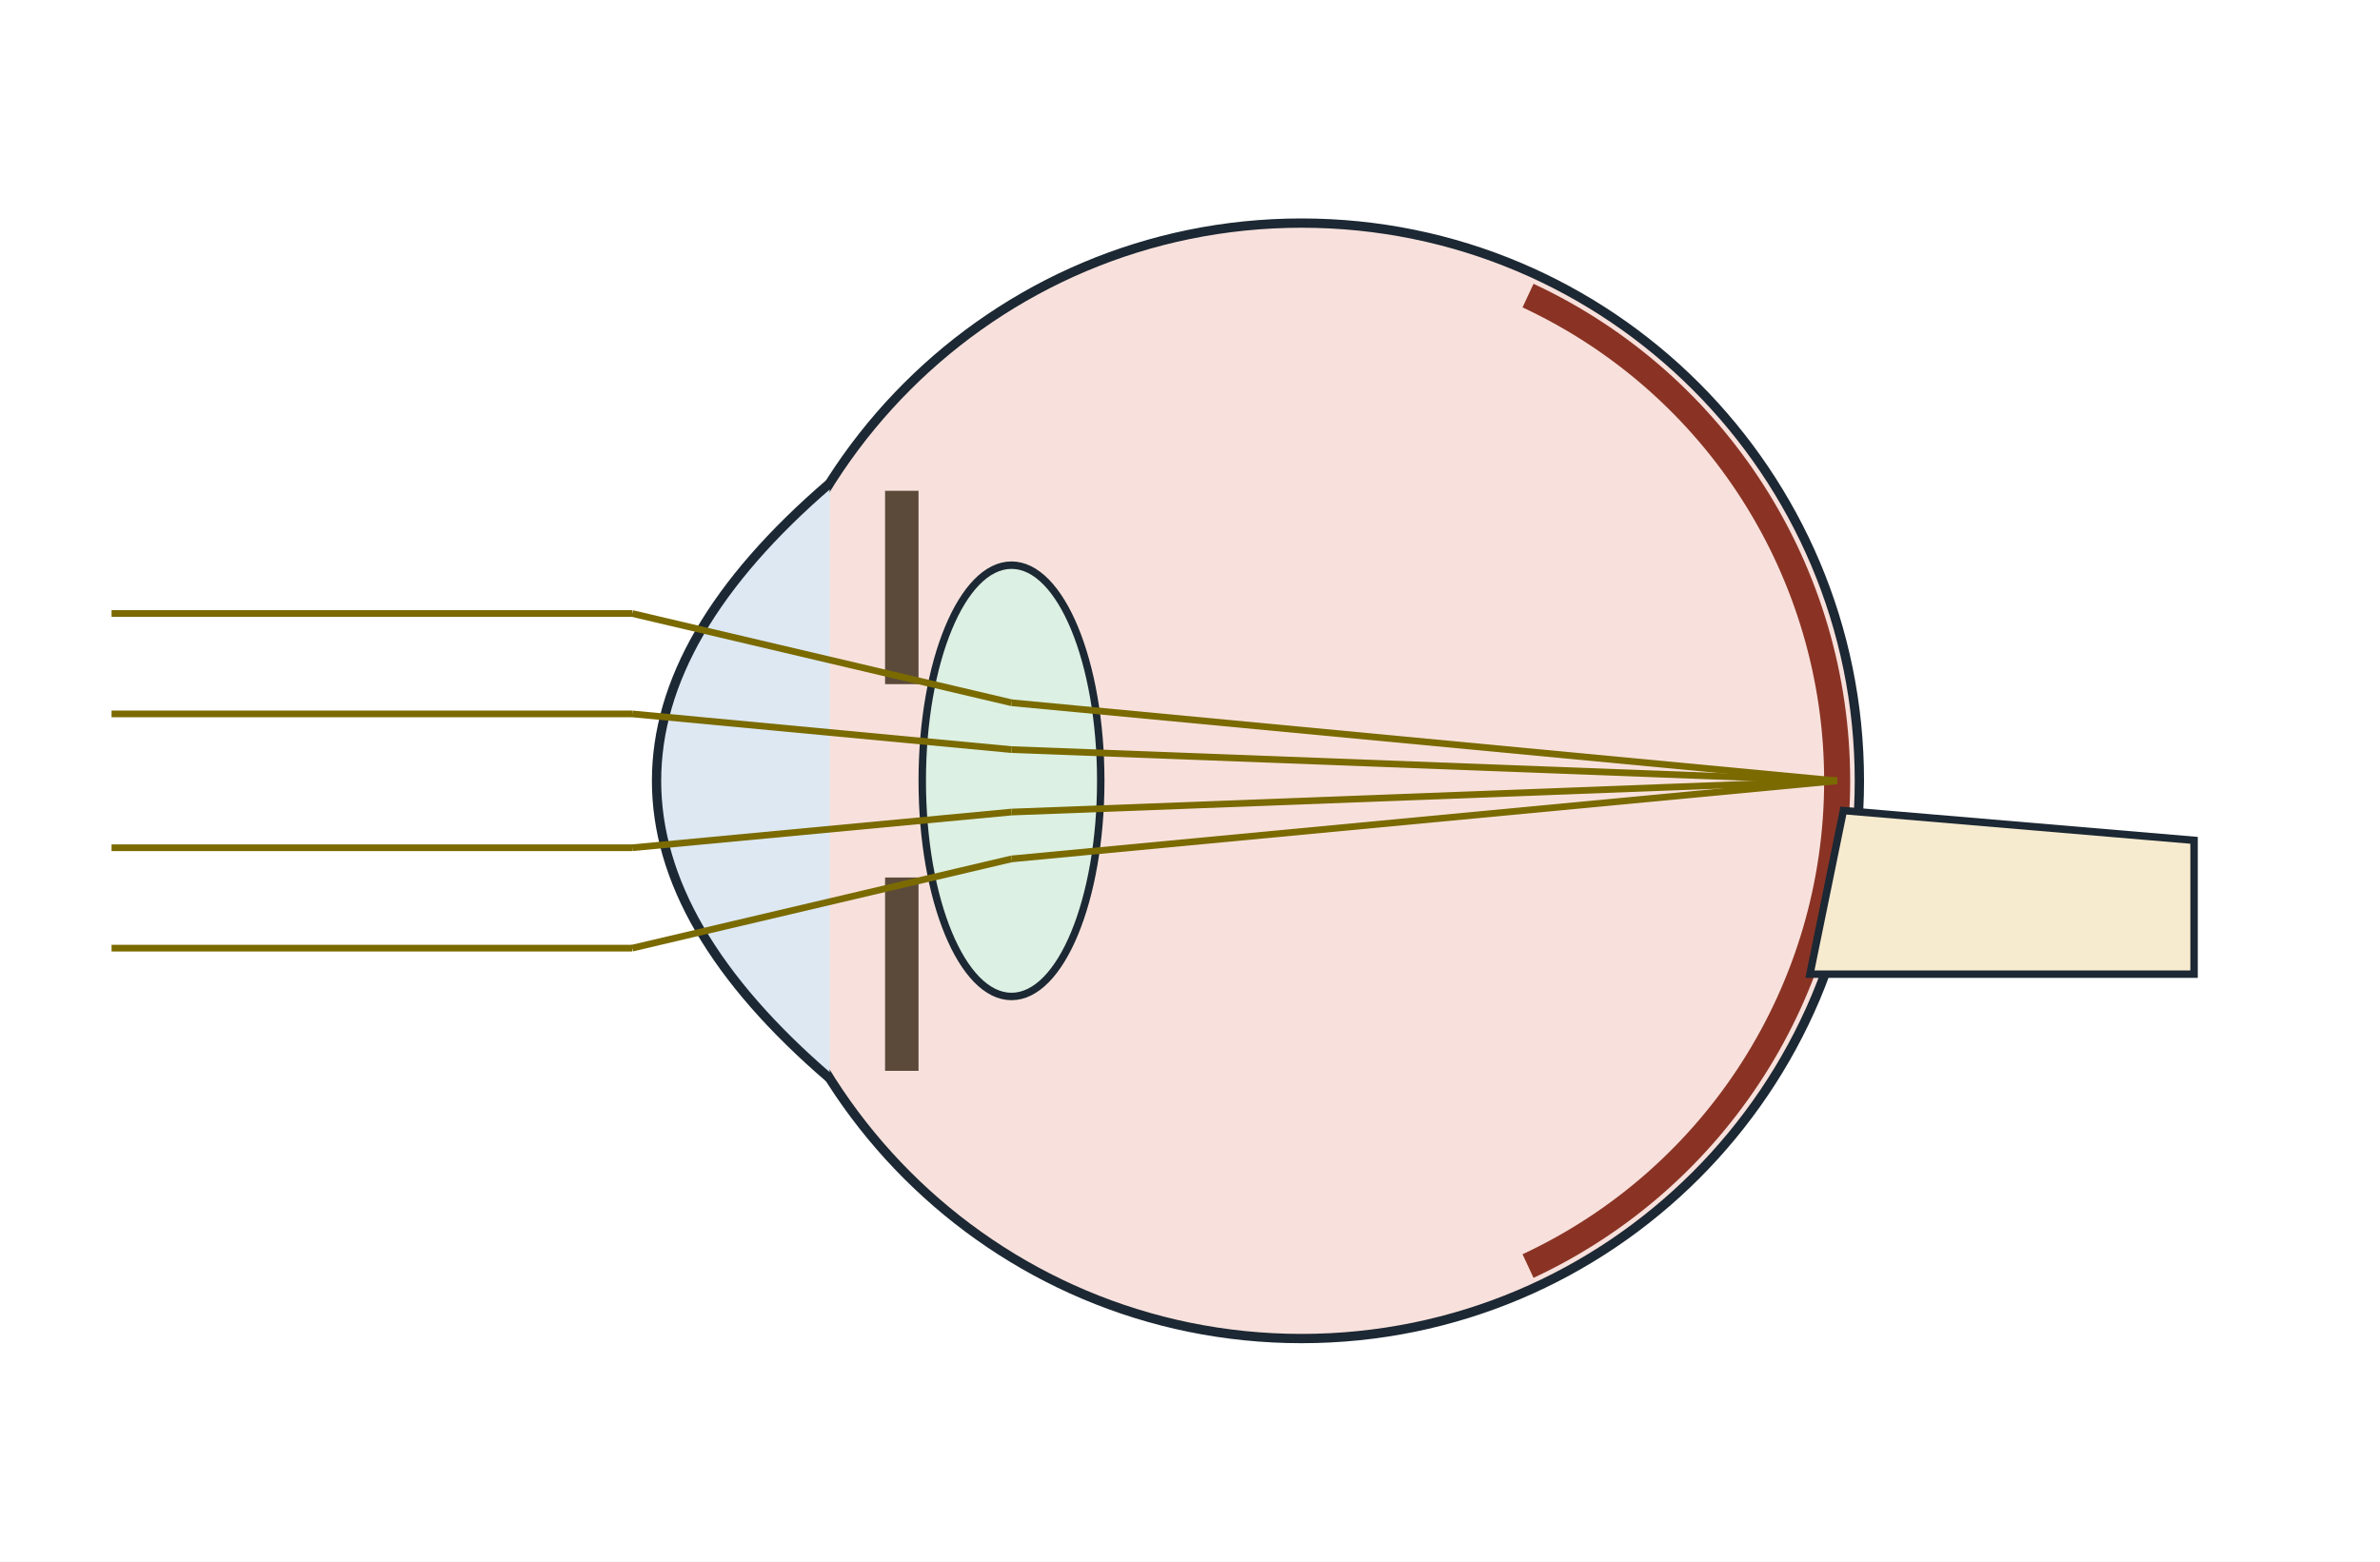
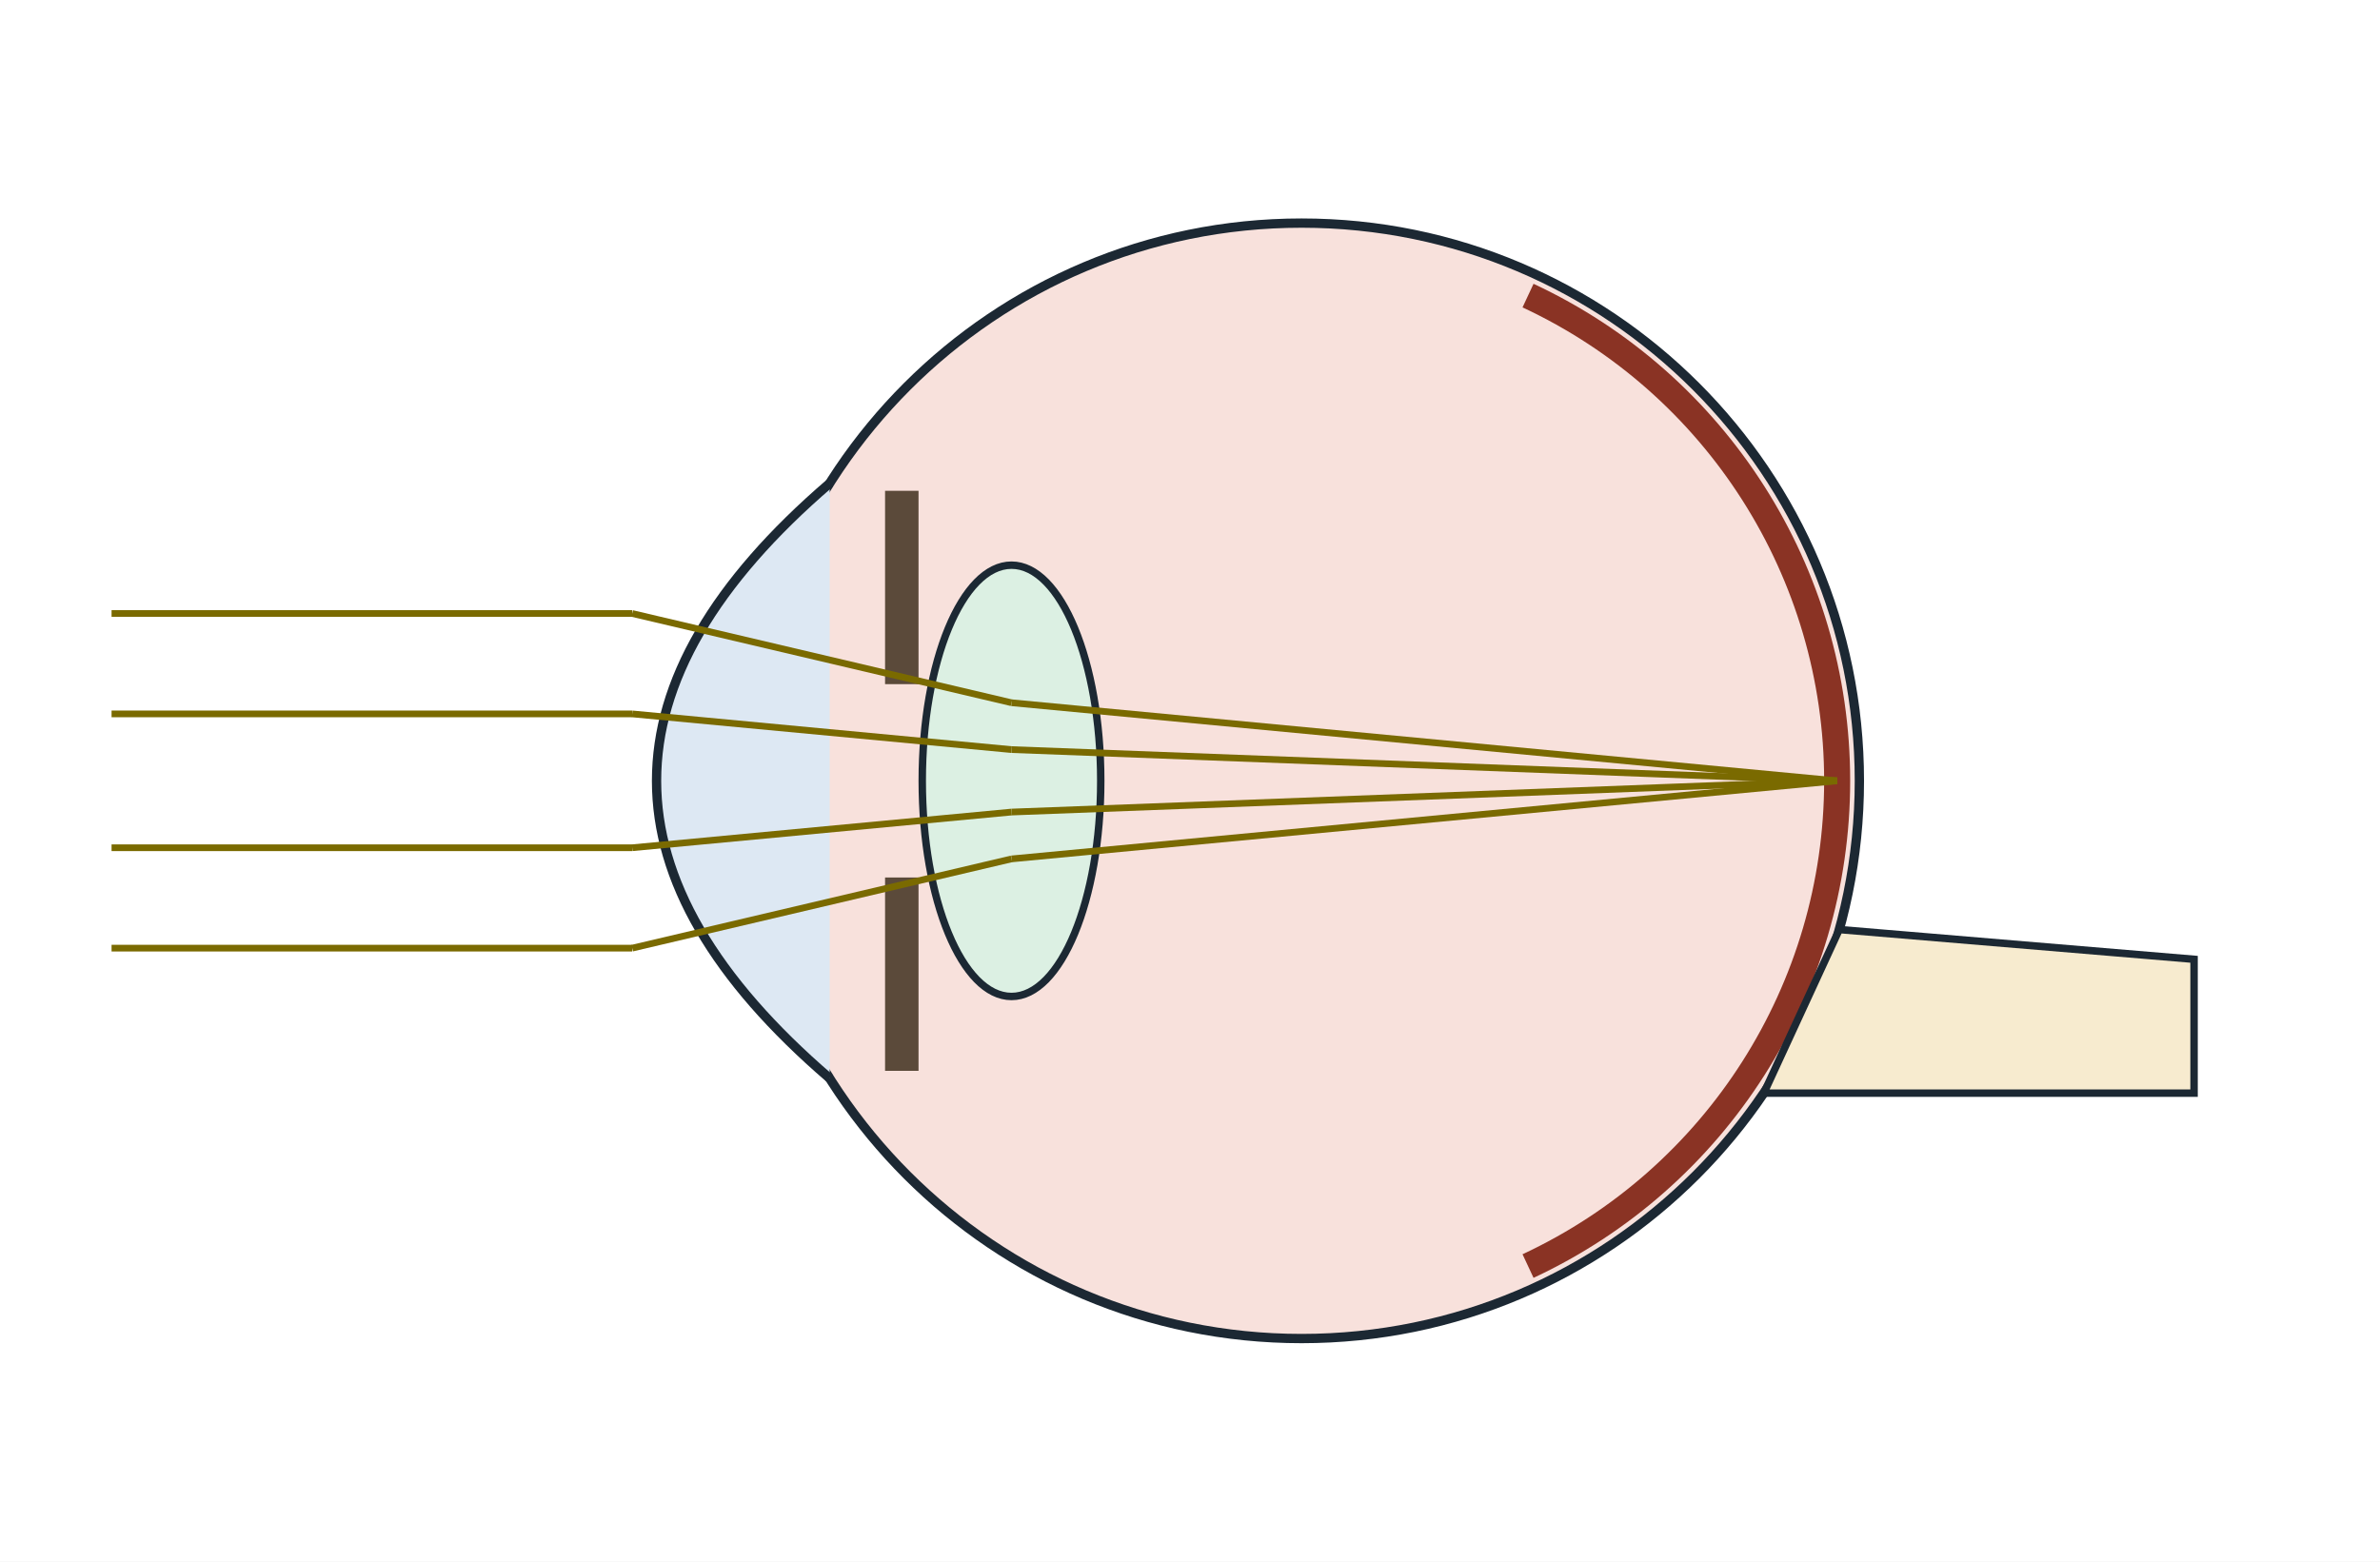
<svg xmlns="http://www.w3.org/2000/svg" viewBox="0 0 640 420" width="640" height="420" font-family="sans-serif">
  <rect width="640" height="420" fill="#ffffff" />
  <circle cx="350" cy="210" r="150" fill="#f8e1dc" stroke="#1c2833" stroke-width="2.5" />
  <path d="M410.9,79.5 A144,144 0 0 1 410.9,340.5" fill="none" stroke="#8a3324" stroke-width="7" />
-   <path d="M495.7,218 L590,226 L590,262 L486.7,262 Z" fill="#f7ebcf" stroke="#1c2833" stroke-width="2" />
+   <path d="M494.6,250 L590,258 L590,294 L474.3,294 Z" fill="#f7ebcf" stroke="#1c2833" stroke-width="2" />
  <path d="M223.1,130 Q130,210 223.1,290" fill="#dde8f3" stroke="#1c2833" stroke-width="2.5" />
  <rect x="238" y="132" width="9" height="52" fill="#5b4a3a" />
  <rect x="238" y="236" width="9" height="52" fill="#5b4a3a" />
  <ellipse cx="272" cy="210" rx="24" ry="58" fill="#dcf0e3" stroke="#1c2833" stroke-width="2" />
  <line x1="30.0" y1="165.0" x2="170.0" y2="165.0" stroke="#7a6a00" stroke-width="1.8" />
  <line x1="170.0" y1="165.0" x2="272.0" y2="189.0" stroke="#7a6a00" stroke-width="1.8" />
  <line x1="272.0" y1="189.0" x2="494.0" y2="210.0" stroke="#7a6a00" stroke-width="1.8" />
  <line x1="30.0" y1="192.0" x2="170.0" y2="192.0" stroke="#7a6a00" stroke-width="1.8" />
  <line x1="170.0" y1="192.0" x2="272.0" y2="201.6" stroke="#7a6a00" stroke-width="1.8" />
  <line x1="272.0" y1="201.6" x2="494.0" y2="210.0" stroke="#7a6a00" stroke-width="1.8" />
  <line x1="30.0" y1="228.0" x2="170.0" y2="228.0" stroke="#7a6a00" stroke-width="1.8" />
  <line x1="170.0" y1="228.0" x2="272.0" y2="218.4" stroke="#7a6a00" stroke-width="1.8" />
  <line x1="272.0" y1="218.4" x2="494.0" y2="210.0" stroke="#7a6a00" stroke-width="1.8" />
  <line x1="30.0" y1="255.0" x2="170.0" y2="255.0" stroke="#7a6a00" stroke-width="1.8" />
  <line x1="170.0" y1="255.0" x2="272.0" y2="231.0" stroke="#7a6a00" stroke-width="1.8" />
  <line x1="272.0" y1="231.0" x2="494.0" y2="210.0" stroke="#7a6a00" stroke-width="1.8" />
</svg>
